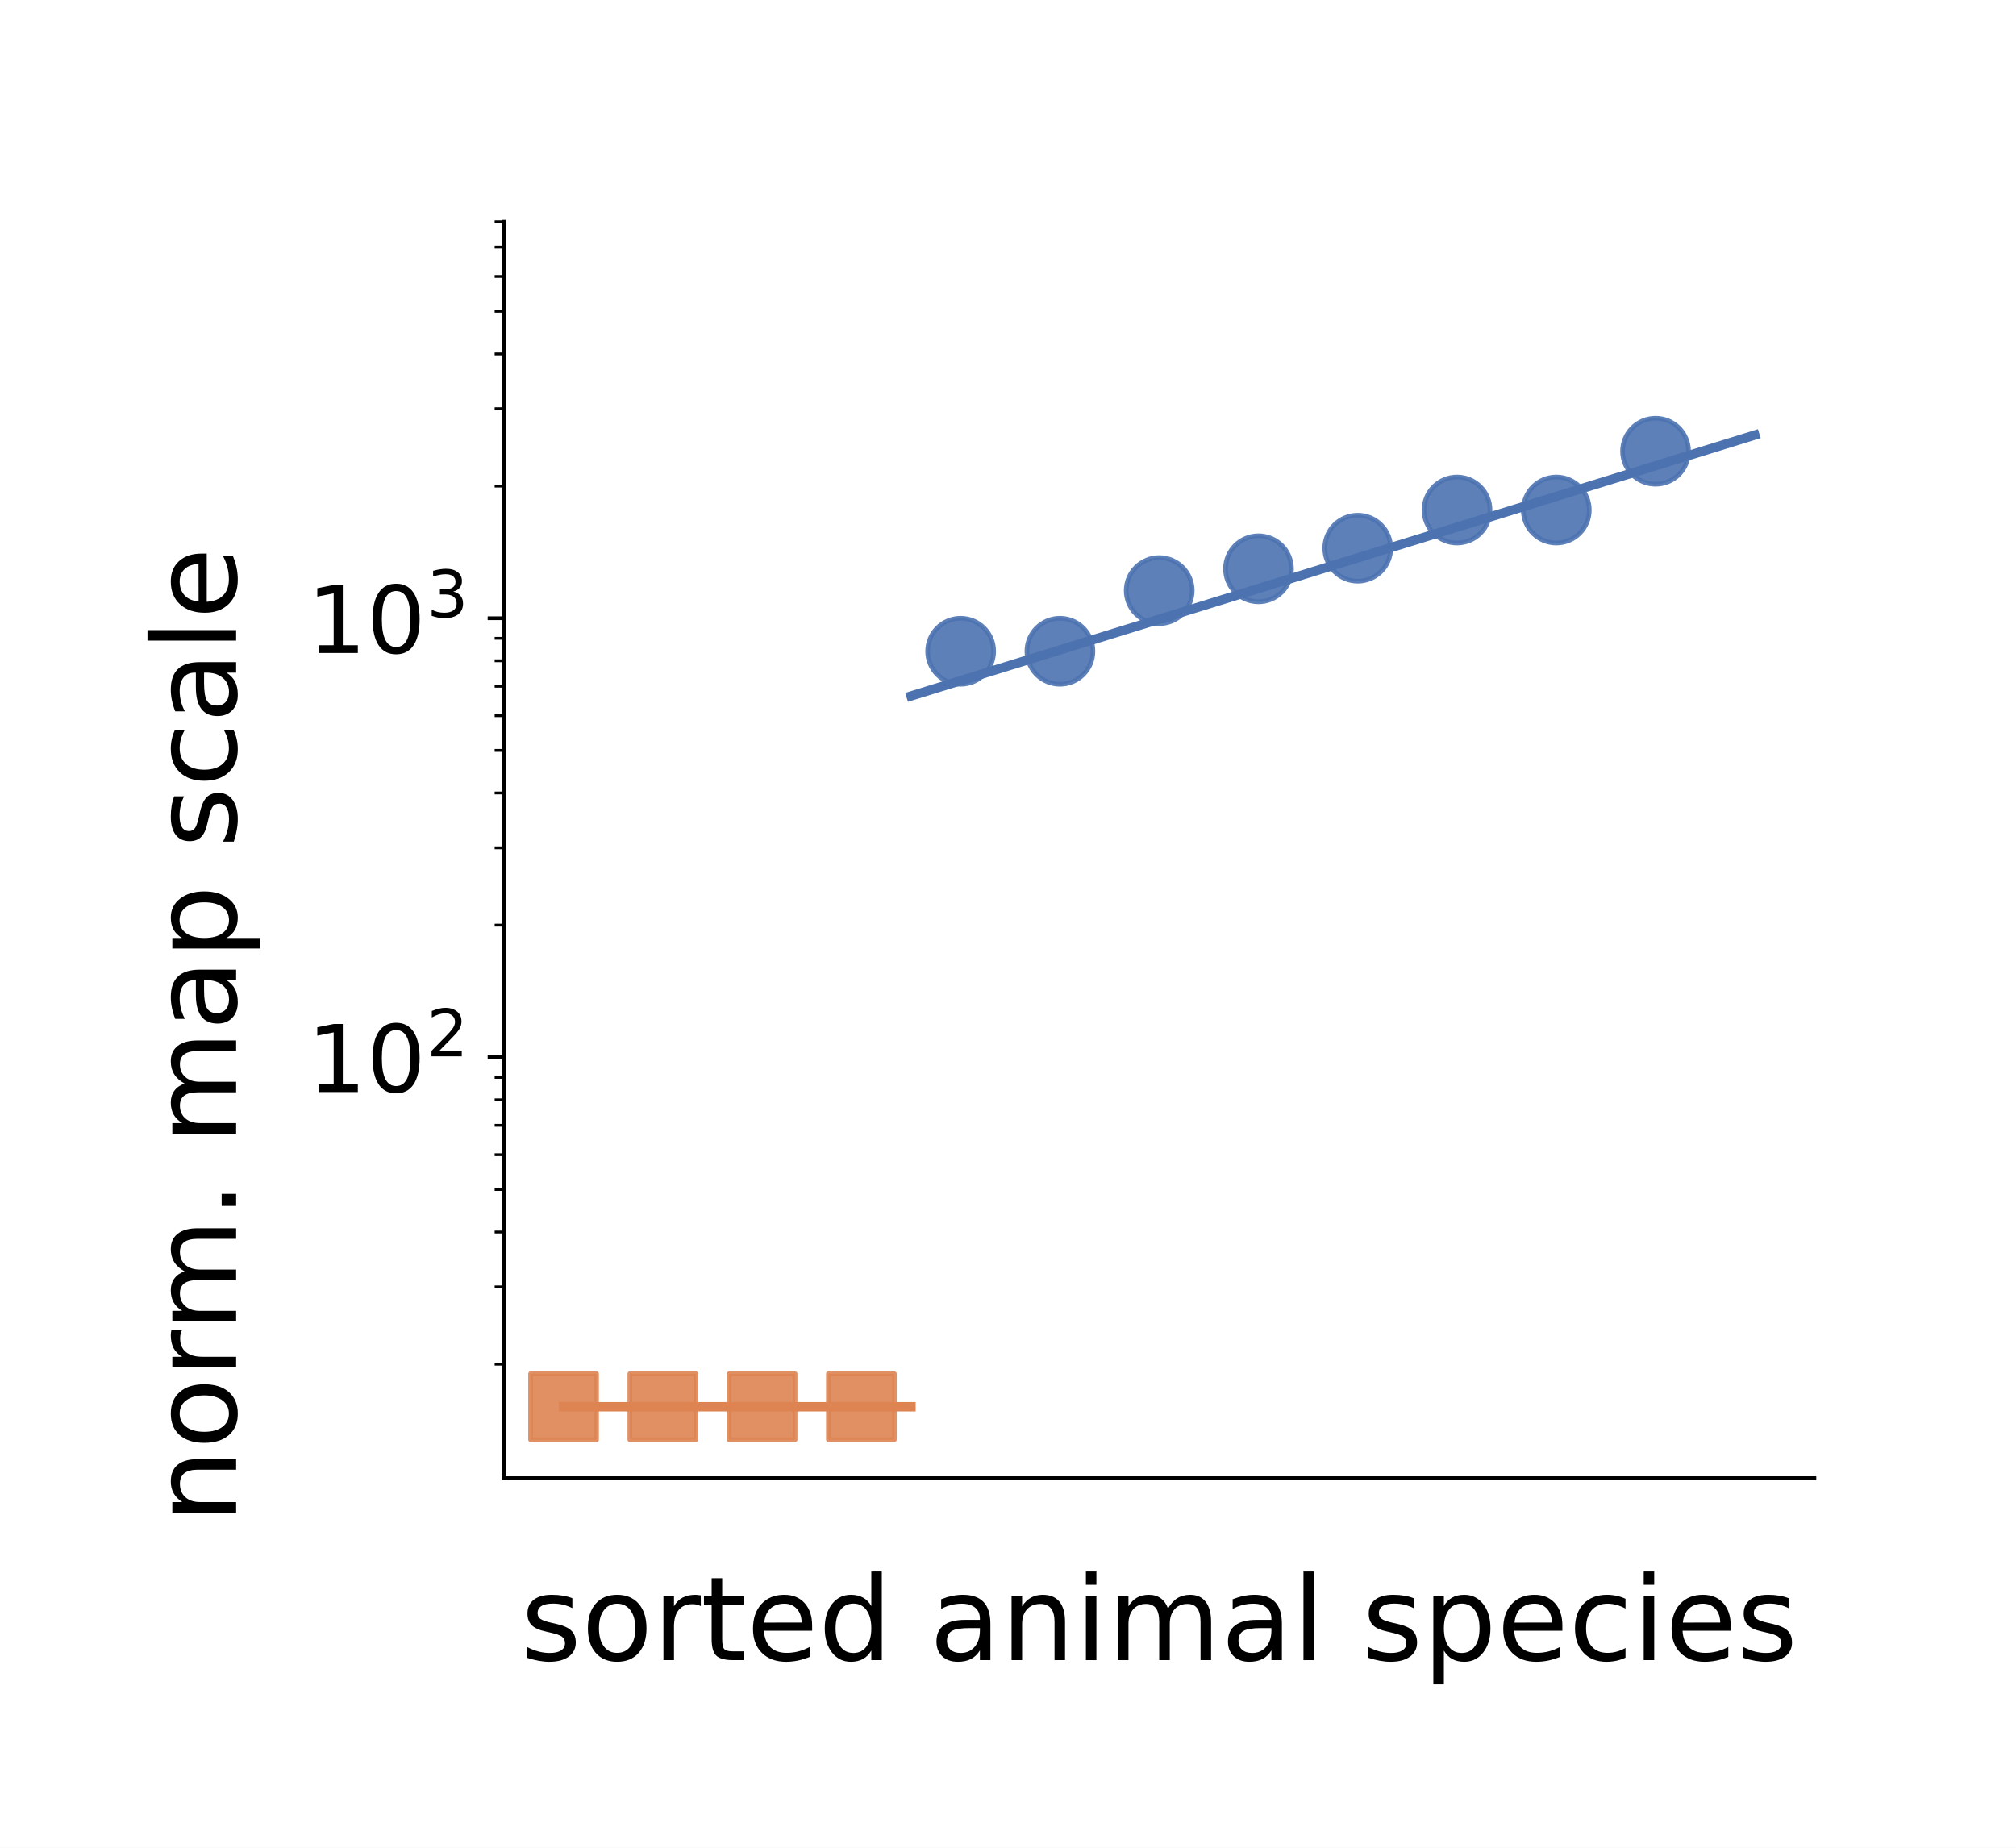
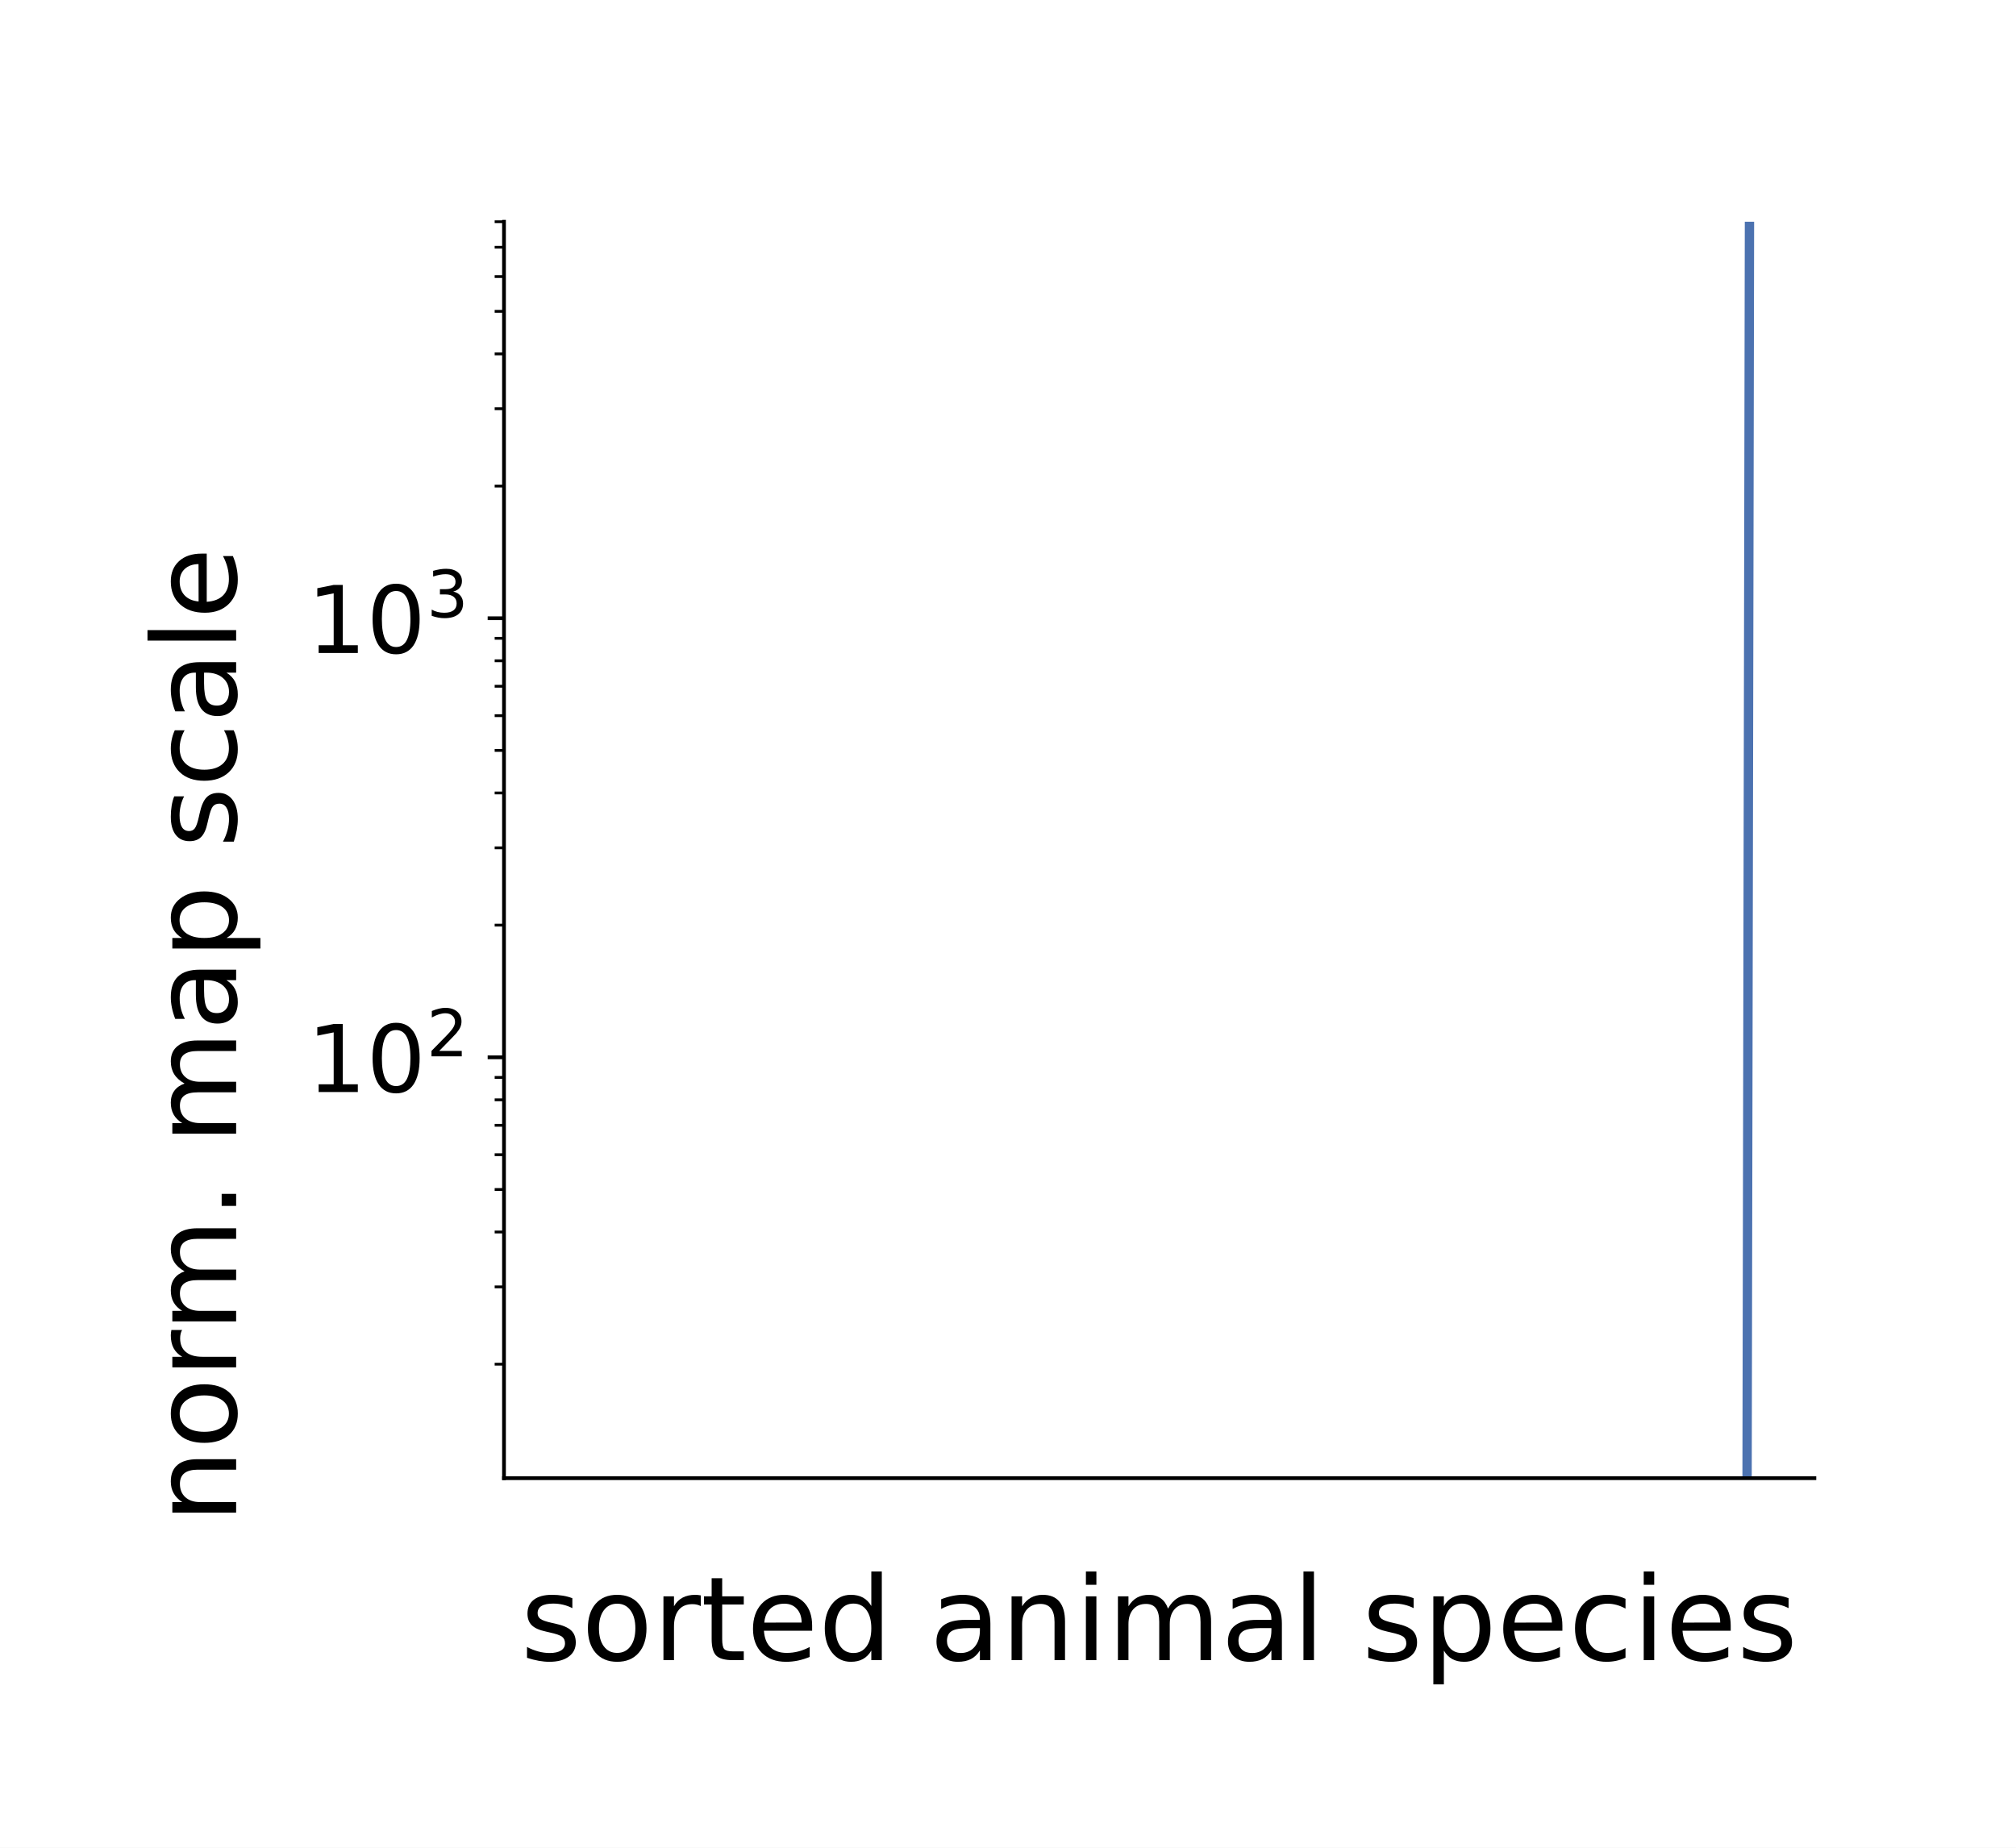
<svg xmlns="http://www.w3.org/2000/svg" xmlns:xlink="http://www.w3.org/1999/xlink" width="432pt" height="396pt" viewBox="0 0 432 396" version="1.1">
  <defs>
    <style type="text/css">*{stroke-linejoin: round; stroke-linecap: butt}</style>
  </defs>
  <g id="figure_1">
    <g id="patch_1">
      <path d="M 0 396  L 432 396  L 432 0  L 0 0  z " style="fill: #ffffff" />
    </g>
    <g id="axes_1">
      <g id="patch_2">
        <path d="M 108 316.8  L 388.8 316.8  L 388.8 47.52  L 108 47.52  z " style="fill: #ffffff" />
      </g>
      <g id="PathCollection_1">
        <defs>
-           <path id="m43fcb36625" d="M -7.071 7.071  L 7.071 7.071  L 7.071 -7.071  L -7.071 -7.071  z " style="stroke: #dd8452; stroke-opacity: 0.9" />
+           <path id="m45806ccb69" d="M -7.071 7.071  L 7.071 7.071  L 7.071 -7.071  L -7.071 -7.071  z " style="stroke: #dd8452; stroke-opacity: 0.9" />
        </defs>
-         <g clip-path="url(#p2b73e5ee69)">
-           <use xlink:href="#m43fcb36625" x="120.764" y="301.488" style="fill: #dd8452; fill-opacity: 0.9; stroke: #dd8452; stroke-opacity: 0.9" />
-           <use xlink:href="#m43fcb36625" x="142.036" y="301.488" style="fill: #dd8452; fill-opacity: 0.9; stroke: #dd8452; stroke-opacity: 0.9" />
-           <use xlink:href="#m43fcb36625" x="163.309" y="301.488" style="fill: #dd8452; fill-opacity: 0.9; stroke: #dd8452; stroke-opacity: 0.9" />
-           <use xlink:href="#m43fcb36625" x="184.582" y="301.488" style="fill: #dd8452; fill-opacity: 0.9; stroke: #dd8452; stroke-opacity: 0.9" />
-         </g>
+         <g clip-path="url(#pe9f1c11fa2)" />
      </g>
      <g id="PathCollection_2">
        <defs>
-           <path id="md1c7e2f0b6" d="M 0 7.071  C 1.875 7.071 3.674 6.326 5 5  C 6.326 3.674 7.071 1.875 7.071 0  C 7.071 -1.875 6.326 -3.674 5 -5  C 3.674 -6.326 1.875 -7.071 0 -7.071  C -1.875 -7.071 -3.674 -6.326 -5 -5  C -6.326 -3.674 -7.071 -1.875 -7.071 0  C -7.071 1.875 -6.326 3.674 -5 5  C -3.674 6.326 -1.875 7.071 0 7.071  z " style="stroke: #4c72b0; stroke-opacity: 0.9" />
+           <path id="ma67cebe594" d="M 0 7.071  C 1.875 7.071 3.674 6.326 5 5  C 6.326 3.674 7.071 1.875 7.071 0  C 7.071 -1.875 6.326 -3.674 5 -5  C 3.674 -6.326 1.875 -7.071 0 -7.071  C -1.875 -7.071 -3.674 -6.326 -5 -5  C -6.326 -3.674 -7.071 -1.875 -7.071 0  C -7.071 1.875 -6.326 3.674 -5 5  C -3.674 6.326 -1.875 7.071 0 7.071  z " style="stroke: #4c72b0; stroke-opacity: 0.9" />
        </defs>
-         <g clip-path="url(#p2b73e5ee69)">
-           <use xlink:href="#md1c7e2f0b6" x="205.855" y="139.576" style="fill: #4c72b0; fill-opacity: 0.9; stroke: #4c72b0; stroke-opacity: 0.9" />
-           <use xlink:href="#md1c7e2f0b6" x="227.127" y="139.576" style="fill: #4c72b0; fill-opacity: 0.9; stroke: #4c72b0; stroke-opacity: 0.9" />
-           <use xlink:href="#md1c7e2f0b6" x="248.4" y="126.575" style="fill: #4c72b0; fill-opacity: 0.9; stroke: #4c72b0; stroke-opacity: 0.9" />
-           <use xlink:href="#md1c7e2f0b6" x="269.673" y="121.903" style="fill: #4c72b0; fill-opacity: 0.9; stroke: #4c72b0; stroke-opacity: 0.9" />
-           <use xlink:href="#md1c7e2f0b6" x="290.945" y="117.484" style="fill: #4c72b0; fill-opacity: 0.9; stroke: #4c72b0; stroke-opacity: 0.9" />
-           <use xlink:href="#md1c7e2f0b6" x="312.218" y="109.304" style="fill: #4c72b0; fill-opacity: 0.9; stroke: #4c72b0; stroke-opacity: 0.9" />
-           <use xlink:href="#md1c7e2f0b6" x="333.491" y="109.304" style="fill: #4c72b0; fill-opacity: 0.9; stroke: #4c72b0; stroke-opacity: 0.9" />
-           <use xlink:href="#md1c7e2f0b6" x="354.764" y="96.705" style="fill: #4c72b0; fill-opacity: 0.9; stroke: #4c72b0; stroke-opacity: 0.9" />
-         </g>
+         <g clip-path="url(#pe9f1c11fa2)" />
      </g>
      <g id="matplotlib.axis_1">
        <g id="text_1">
          <g transform="translate(111.5777 355.7961) scale(0.25 -0.25)">
            <defs>
              <path id="DejaVuSans-73" d="M 2834 3397  L 2834 2853  Q 2591 2978 2328 3040  Q 2066 3103 1784 3103  Q 1356 3103 1142 2972  Q 928 2841 928 2578  Q 928 2378 1081 2264  Q 1234 2150 1697 2047  L 1894 2003  Q 2506 1872 2764 1633  Q 3022 1394 3022 966  Q 3022 478 2636 193  Q 2250 -91 1575 -91  Q 1294 -91 989 -36  Q 684 19 347 128  L 347 722  Q 666 556 975 473  Q 1284 391 1588 391  Q 1994 391 2212 530  Q 2431 669 2431 922  Q 2431 1156 2273 1281  Q 2116 1406 1581 1522  L 1381 1569  Q 847 1681 609 1914  Q 372 2147 372 2553  Q 372 3047 722 3315  Q 1072 3584 1716 3584  Q 2034 3584 2315 3537  Q 2597 3491 2834 3397  z " transform="scale(0.015625)" />
              <path id="DejaVuSans-6f" d="M 1959 3097  Q 1497 3097 1228 2736  Q 959 2375 959 1747  Q 959 1119 1226 758  Q 1494 397 1959 397  Q 2419 397 2687 759  Q 2956 1122 2956 1747  Q 2956 2369 2687 2733  Q 2419 3097 1959 3097  z M 1959 3584  Q 2709 3584 3137 3096  Q 3566 2609 3566 1747  Q 3566 888 3137 398  Q 2709 -91 1959 -91  Q 1206 -91 779 398  Q 353 888 353 1747  Q 353 2609 779 3096  Q 1206 3584 1959 3584  z " transform="scale(0.015625)" />
              <path id="DejaVuSans-72" d="M 2631 2963  Q 2534 3019 2420 3045  Q 2306 3072 2169 3072  Q 1681 3072 1420 2755  Q 1159 2438 1159 1844  L 1159 0  L 581 0  L 581 3500  L 1159 3500  L 1159 2956  Q 1341 3275 1631 3429  Q 1922 3584 2338 3584  Q 2397 3584 2469 3576  Q 2541 3569 2628 3553  L 2631 2963  z " transform="scale(0.015625)" />
              <path id="DejaVuSans-74" d="M 1172 4494  L 1172 3500  L 2356 3500  L 2356 3053  L 1172 3053  L 1172 1153  Q 1172 725 1289 603  Q 1406 481 1766 481  L 2356 481  L 2356 0  L 1766 0  Q 1100 0 847 248  Q 594 497 594 1153  L 594 3053  L 172 3053  L 172 3500  L 594 3500  L 594 4494  L 1172 4494  z " transform="scale(0.015625)" />
              <path id="DejaVuSans-65" d="M 3597 1894  L 3597 1613  L 953 1613  Q 991 1019 1311 708  Q 1631 397 2203 397  Q 2534 397 2845 478  Q 3156 559 3463 722  L 3463 178  Q 3153 47 2828 -22  Q 2503 -91 2169 -91  Q 1331 -91 842 396  Q 353 884 353 1716  Q 353 2575 817 3079  Q 1281 3584 2069 3584  Q 2775 3584 3186 3129  Q 3597 2675 3597 1894  z M 3022 2063  Q 3016 2534 2758 2815  Q 2500 3097 2075 3097  Q 1594 3097 1305 2825  Q 1016 2553 972 2059  L 3022 2063  z " transform="scale(0.015625)" />
              <path id="DejaVuSans-64" d="M 2906 2969  L 2906 4863  L 3481 4863  L 3481 0  L 2906 0  L 2906 525  Q 2725 213 2448 61  Q 2172 -91 1784 -91  Q 1150 -91 751 415  Q 353 922 353 1747  Q 353 2572 751 3078  Q 1150 3584 1784 3584  Q 2172 3584 2448 3432  Q 2725 3281 2906 2969  z M 947 1747  Q 947 1113 1208 752  Q 1469 391 1925 391  Q 2381 391 2643 752  Q 2906 1113 2906 1747  Q 2906 2381 2643 2742  Q 2381 3103 1925 3103  Q 1469 3103 1208 2742  Q 947 2381 947 1747  z " transform="scale(0.015625)" />
              <path id="DejaVuSans-20" transform="scale(0.015625)" />
              <path id="DejaVuSans-61" d="M 2194 1759  Q 1497 1759 1228 1600  Q 959 1441 959 1056  Q 959 750 1161 570  Q 1363 391 1709 391  Q 2188 391 2477 730  Q 2766 1069 2766 1631  L 2766 1759  L 2194 1759  z M 3341 1997  L 3341 0  L 2766 0  L 2766 531  Q 2569 213 2275 61  Q 1981 -91 1556 -91  Q 1019 -91 701 211  Q 384 513 384 1019  Q 384 1609 779 1909  Q 1175 2209 1959 2209  L 2766 2209  L 2766 2266  Q 2766 2663 2505 2880  Q 2244 3097 1772 3097  Q 1472 3097 1187 3025  Q 903 2953 641 2809  L 641 3341  Q 956 3463 1253 3523  Q 1550 3584 1831 3584  Q 2591 3584 2966 3190  Q 3341 2797 3341 1997  z " transform="scale(0.015625)" />
              <path id="DejaVuSans-6e" d="M 3513 2113  L 3513 0  L 2938 0  L 2938 2094  Q 2938 2591 2744 2837  Q 2550 3084 2163 3084  Q 1697 3084 1428 2787  Q 1159 2491 1159 1978  L 1159 0  L 581 0  L 581 3500  L 1159 3500  L 1159 2956  Q 1366 3272 1645 3428  Q 1925 3584 2291 3584  Q 2894 3584 3203 3211  Q 3513 2838 3513 2113  z " transform="scale(0.015625)" />
              <path id="DejaVuSans-69" d="M 603 3500  L 1178 3500  L 1178 0  L 603 0  L 603 3500  z M 603 4863  L 1178 4863  L 1178 4134  L 603 4134  L 603 4863  z " transform="scale(0.015625)" />
              <path id="DejaVuSans-6d" d="M 3328 2828  Q 3544 3216 3844 3400  Q 4144 3584 4550 3584  Q 5097 3584 5394 3201  Q 5691 2819 5691 2113  L 5691 0  L 5113 0  L 5113 2094  Q 5113 2597 4934 2840  Q 4756 3084 4391 3084  Q 3944 3084 3684 2787  Q 3425 2491 3425 1978  L 3425 0  L 2847 0  L 2847 2094  Q 2847 2600 2669 2842  Q 2491 3084 2119 3084  Q 1678 3084 1418 2786  Q 1159 2488 1159 1978  L 1159 0  L 581 0  L 581 3500  L 1159 3500  L 1159 2956  Q 1356 3278 1631 3431  Q 1906 3584 2284 3584  Q 2666 3584 2933 3390  Q 3200 3197 3328 2828  z " transform="scale(0.015625)" />
              <path id="DejaVuSans-6c" d="M 603 4863  L 1178 4863  L 1178 0  L 603 0  L 603 4863  z " transform="scale(0.015625)" />
              <path id="DejaVuSans-70" d="M 1159 525  L 1159 -1331  L 581 -1331  L 581 3500  L 1159 3500  L 1159 2969  Q 1341 3281 1617 3432  Q 1894 3584 2278 3584  Q 2916 3584 3314 3078  Q 3713 2572 3713 1747  Q 3713 922 3314 415  Q 2916 -91 2278 -91  Q 1894 -91 1617 61  Q 1341 213 1159 525  z M 3116 1747  Q 3116 2381 2855 2742  Q 2594 3103 2138 3103  Q 1681 3103 1420 2742  Q 1159 2381 1159 1747  Q 1159 1113 1420 752  Q 1681 391 2138 391  Q 2594 391 2855 752  Q 3116 1113 3116 1747  z " transform="scale(0.015625)" />
              <path id="DejaVuSans-63" d="M 3122 3366  L 3122 2828  Q 2878 2963 2633 3030  Q 2388 3097 2138 3097  Q 1578 3097 1268 2742  Q 959 2388 959 1747  Q 959 1106 1268 751  Q 1578 397 2138 397  Q 2388 397 2633 464  Q 2878 531 3122 666  L 3122 134  Q 2881 22 2623 -34  Q 2366 -91 2075 -91  Q 1284 -91 818 406  Q 353 903 353 1747  Q 353 2603 823 3093  Q 1294 3584 2113 3584  Q 2378 3584 2631 3529  Q 2884 3475 3122 3366  z " transform="scale(0.015625)" />
            </defs>
            <use xlink:href="#DejaVuSans-73" />
-             <use xlink:href="#DejaVuSans-6f" x="52.1" />
-             <use xlink:href="#DejaVuSans-72" x="113.281" />
-             <use xlink:href="#DejaVuSans-74" x="154.395" />
-             <use xlink:href="#DejaVuSans-65" x="193.604" />
-             <use xlink:href="#DejaVuSans-64" x="255.127" />
-             <use xlink:href="#DejaVuSans-20" x="318.604" />
-             <use xlink:href="#DejaVuSans-61" x="350.391" />
-             <use xlink:href="#DejaVuSans-6e" x="411.67" />
-             <use xlink:href="#DejaVuSans-69" x="475.049" />
-             <use xlink:href="#DejaVuSans-6d" x="502.832" />
-             <use xlink:href="#DejaVuSans-61" x="600.244" />
-             <use xlink:href="#DejaVuSans-6c" x="661.523" />
-             <use xlink:href="#DejaVuSans-20" x="689.307" />
-             <use xlink:href="#DejaVuSans-73" x="721.094" />
-             <use xlink:href="#DejaVuSans-70" x="773.193" />
-             <use xlink:href="#DejaVuSans-65" x="836.67" />
-             <use xlink:href="#DejaVuSans-63" x="898.193" />
-             <use xlink:href="#DejaVuSans-69" x="953.174" />
-             <use xlink:href="#DejaVuSans-65" x="980.957" />
-             <use xlink:href="#DejaVuSans-73" x="1042.48" />
+             <use xlink:href="#DejaVuSans-6f" transform="translate(52.09961 0)" />
+             <use xlink:href="#DejaVuSans-72" transform="translate(113.2812 0)" />
+             <use xlink:href="#DejaVuSans-74" transform="translate(154.3945 0)" />
+             <use xlink:href="#DejaVuSans-65" transform="translate(193.6035 0)" />
+             <use xlink:href="#DejaVuSans-64" transform="translate(255.127 0)" />
+             <use xlink:href="#DejaVuSans-20" transform="translate(318.6035 0)" />
+             <use xlink:href="#DejaVuSans-61" transform="translate(350.3906 0)" />
+             <use xlink:href="#DejaVuSans-6e" transform="translate(411.6699 0)" />
+             <use xlink:href="#DejaVuSans-69" transform="translate(475.0488 0)" />
+             <use xlink:href="#DejaVuSans-6d" transform="translate(502.832 0)" />
+             <use xlink:href="#DejaVuSans-61" transform="translate(600.2441 0)" />
+             <use xlink:href="#DejaVuSans-6c" transform="translate(661.5234 0)" />
+             <use xlink:href="#DejaVuSans-20" transform="translate(689.3066 0)" />
+             <use xlink:href="#DejaVuSans-73" transform="translate(721.0938 0)" />
+             <use xlink:href="#DejaVuSans-70" transform="translate(773.1934 0)" />
+             <use xlink:href="#DejaVuSans-65" transform="translate(836.6699 0)" />
+             <use xlink:href="#DejaVuSans-63" transform="translate(898.1934 0)" />
+             <use xlink:href="#DejaVuSans-69" transform="translate(953.1738 0)" />
+             <use xlink:href="#DejaVuSans-65" transform="translate(980.957 0)" />
+             <use xlink:href="#DejaVuSans-73" transform="translate(1042.48 0)" />
          </g>
        </g>
      </g>
      <g id="matplotlib.axis_2">
        <g id="ytick_1">
          <g id="line2d_1">
            <defs>
-               <path id="m0897f83b8a" d="M 0 0  L -3.5 0  " style="stroke: #000000; stroke-width: 0.8" />
+               <path id="m5c770e9511" d="M 0 0  L -3.5 0  " style="stroke: #000000; stroke-width: 0.8" />
            </defs>
            <g>
-               <use xlink:href="#m0897f83b8a" x="108" y="226.597" style="stroke: #000000; stroke-width: 0.8" />
+               <use xlink:href="#m5c770e9511" x="108" y="226.597" style="stroke: #000000; stroke-width: 0.8" />
            </g>
          </g>
          <g id="text_2">
            <g transform="translate(65.8 234.1954) scale(0.2 -0.2)">
              <defs>
                <path id="DejaVuSans-31" d="M 794 531  L 1825 531  L 1825 4091  L 703 3866  L 703 4441  L 1819 4666  L 2450 4666  L 2450 531  L 3481 531  L 3481 0  L 794 0  L 794 531  z " transform="scale(0.015625)" />
                <path id="DejaVuSans-30" d="M 2034 4250  Q 1547 4250 1301 3770  Q 1056 3291 1056 2328  Q 1056 1369 1301 889  Q 1547 409 2034 409  Q 2525 409 2770 889  Q 3016 1369 3016 2328  Q 3016 3291 2770 3770  Q 2525 4250 2034 4250  z M 2034 4750  Q 2819 4750 3233 4129  Q 3647 3509 3647 2328  Q 3647 1150 3233 529  Q 2819 -91 2034 -91  Q 1250 -91 836 529  Q 422 1150 422 2328  Q 422 3509 836 4129  Q 1250 4750 2034 4750  z " transform="scale(0.015625)" />
                <path id="DejaVuSans-32" d="M 1228 531  L 3431 531  L 3431 0  L 469 0  L 469 531  Q 828 903 1448 1529  Q 2069 2156 2228 2338  Q 2531 2678 2651 2914  Q 2772 3150 2772 3378  Q 2772 3750 2511 3984  Q 2250 4219 1831 4219  Q 1534 4219 1204 4116  Q 875 4013 500 3803  L 500 4441  Q 881 4594 1212 4672  Q 1544 4750 1819 4750  Q 2544 4750 2975 4387  Q 3406 4025 3406 3419  Q 3406 3131 3298 2873  Q 3191 2616 2906 2266  Q 2828 2175 2409 1742  Q 1991 1309 1228 531  z " transform="scale(0.015625)" />
              </defs>
              <use xlink:href="#DejaVuSans-31" transform="translate(0 0.765625)" />
              <use xlink:href="#DejaVuSans-30" transform="translate(63.62305 0.765625)" />
              <use xlink:href="#DejaVuSans-32" transform="translate(128.2031 39.04688) scale(0.7)" />
            </g>
          </g>
        </g>
        <g id="ytick_2">
          <g id="line2d_2">
            <g>
-               <use xlink:href="#m0897f83b8a" x="108" y="132.499" style="stroke: #000000; stroke-width: 0.8" />
+               <use xlink:href="#m5c770e9511" x="108" y="132.499" style="stroke: #000000; stroke-width: 0.8" />
            </g>
          </g>
          <g id="text_3">
            <g transform="translate(65.8 140.0974) scale(0.2 -0.2)">
              <defs>
                <path id="DejaVuSans-33" d="M 2597 2516  Q 3050 2419 3304 2112  Q 3559 1806 3559 1356  Q 3559 666 3084 287  Q 2609 -91 1734 -91  Q 1441 -91 1130 -33  Q 819 25 488 141  L 488 750  Q 750 597 1062 519  Q 1375 441 1716 441  Q 2309 441 2620 675  Q 2931 909 2931 1356  Q 2931 1769 2642 2001  Q 2353 2234 1838 2234  L 1294 2234  L 1294 2753  L 1863 2753  Q 2328 2753 2575 2939  Q 2822 3125 2822 3475  Q 2822 3834 2567 4026  Q 2313 4219 1838 4219  Q 1578 4219 1281 4162  Q 984 4106 628 3988  L 628 4550  Q 988 4650 1302 4700  Q 1616 4750 1894 4750  Q 2613 4750 3031 4423  Q 3450 4097 3450 3541  Q 3450 3153 3228 2886  Q 3006 2619 2597 2516  z " transform="scale(0.015625)" />
              </defs>
              <use xlink:href="#DejaVuSans-31" transform="translate(0 0.765625)" />
              <use xlink:href="#DejaVuSans-30" transform="translate(63.62305 0.765625)" />
              <use xlink:href="#DejaVuSans-33" transform="translate(128.2031 39.04688) scale(0.7)" />
            </g>
          </g>
        </g>
        <g id="ytick_3">
          <g id="line2d_3">
            <defs>
-               <path id="m5af06ba38c" d="M 0 0  L -2 0  " style="stroke: #000000; stroke-width: 0.6" />
+               <path id="m3a40b920f5" d="M 0 0  L -2 0  " style="stroke: #000000; stroke-width: 0.6" />
            </defs>
            <g>
-               <use xlink:href="#m5af06ba38c" x="108" y="292.369" style="stroke: #000000; stroke-width: 0.6" />
+               <use xlink:href="#m3a40b920f5" x="108" y="292.369" style="stroke: #000000; stroke-width: 0.6" />
            </g>
          </g>
        </g>
        <g id="ytick_4">
          <g id="line2d_4">
            <g>
-               <use xlink:href="#m5af06ba38c" x="108" y="275.799" style="stroke: #000000; stroke-width: 0.6" />
+               <use xlink:href="#m3a40b920f5" x="108" y="275.799" style="stroke: #000000; stroke-width: 0.6" />
            </g>
          </g>
        </g>
        <g id="ytick_5">
          <g id="line2d_5">
            <g>
-               <use xlink:href="#m5af06ba38c" x="108" y="264.042" style="stroke: #000000; stroke-width: 0.6" />
+               <use xlink:href="#m3a40b920f5" x="108" y="264.042" style="stroke: #000000; stroke-width: 0.6" />
            </g>
          </g>
        </g>
        <g id="ytick_6">
          <g id="line2d_6">
            <g>
-               <use xlink:href="#m5af06ba38c" x="108" y="254.923" style="stroke: #000000; stroke-width: 0.6" />
+               <use xlink:href="#m3a40b920f5" x="108" y="254.923" style="stroke: #000000; stroke-width: 0.6" />
            </g>
          </g>
        </g>
        <g id="ytick_7">
          <g id="line2d_7">
            <g>
-               <use xlink:href="#m5af06ba38c" x="108" y="247.472" style="stroke: #000000; stroke-width: 0.6" />
+               <use xlink:href="#m3a40b920f5" x="108" y="247.472" style="stroke: #000000; stroke-width: 0.6" />
            </g>
          </g>
        </g>
        <g id="ytick_8">
          <g id="line2d_8">
            <g>
-               <use xlink:href="#m5af06ba38c" x="108" y="241.173" style="stroke: #000000; stroke-width: 0.6" />
+               <use xlink:href="#m3a40b920f5" x="108" y="241.173" style="stroke: #000000; stroke-width: 0.6" />
            </g>
          </g>
        </g>
        <g id="ytick_9">
          <g id="line2d_9">
            <g>
-               <use xlink:href="#m5af06ba38c" x="108" y="235.716" style="stroke: #000000; stroke-width: 0.6" />
+               <use xlink:href="#m3a40b920f5" x="108" y="235.716" style="stroke: #000000; stroke-width: 0.6" />
            </g>
          </g>
        </g>
        <g id="ytick_10">
          <g id="line2d_10">
            <g>
-               <use xlink:href="#m5af06ba38c" x="108" y="230.903" style="stroke: #000000; stroke-width: 0.6" />
+               <use xlink:href="#m3a40b920f5" x="108" y="230.903" style="stroke: #000000; stroke-width: 0.6" />
            </g>
          </g>
        </g>
        <g id="ytick_11">
          <g id="line2d_11">
            <g>
-               <use xlink:href="#m5af06ba38c" x="108" y="198.271" style="stroke: #000000; stroke-width: 0.6" />
+               <use xlink:href="#m3a40b920f5" x="108" y="198.271" style="stroke: #000000; stroke-width: 0.6" />
            </g>
          </g>
        </g>
        <g id="ytick_12">
          <g id="line2d_12">
            <g>
-               <use xlink:href="#m5af06ba38c" x="108" y="181.701" style="stroke: #000000; stroke-width: 0.6" />
+               <use xlink:href="#m3a40b920f5" x="108" y="181.701" style="stroke: #000000; stroke-width: 0.6" />
            </g>
          </g>
        </g>
        <g id="ytick_13">
          <g id="line2d_13">
            <g>
-               <use xlink:href="#m5af06ba38c" x="108" y="169.944" style="stroke: #000000; stroke-width: 0.6" />
+               <use xlink:href="#m3a40b920f5" x="108" y="169.944" style="stroke: #000000; stroke-width: 0.6" />
            </g>
          </g>
        </g>
        <g id="ytick_14">
          <g id="line2d_14">
            <g>
-               <use xlink:href="#m5af06ba38c" x="108" y="160.825" style="stroke: #000000; stroke-width: 0.6" />
+               <use xlink:href="#m3a40b920f5" x="108" y="160.825" style="stroke: #000000; stroke-width: 0.6" />
            </g>
          </g>
        </g>
        <g id="ytick_15">
          <g id="line2d_15">
            <g>
-               <use xlink:href="#m5af06ba38c" x="108" y="153.374" style="stroke: #000000; stroke-width: 0.6" />
+               <use xlink:href="#m3a40b920f5" x="108" y="153.374" style="stroke: #000000; stroke-width: 0.6" />
            </g>
          </g>
        </g>
        <g id="ytick_16">
          <g id="line2d_16">
            <g>
-               <use xlink:href="#m5af06ba38c" x="108" y="147.075" style="stroke: #000000; stroke-width: 0.6" />
+               <use xlink:href="#m3a40b920f5" x="108" y="147.075" style="stroke: #000000; stroke-width: 0.6" />
            </g>
          </g>
        </g>
        <g id="ytick_17">
          <g id="line2d_17">
            <g>
-               <use xlink:href="#m5af06ba38c" x="108" y="141.618" style="stroke: #000000; stroke-width: 0.6" />
+               <use xlink:href="#m3a40b920f5" x="108" y="141.618" style="stroke: #000000; stroke-width: 0.6" />
            </g>
          </g>
        </g>
        <g id="ytick_18">
          <g id="line2d_18">
            <g>
-               <use xlink:href="#m5af06ba38c" x="108" y="136.805" style="stroke: #000000; stroke-width: 0.6" />
+               <use xlink:href="#m3a40b920f5" x="108" y="136.805" style="stroke: #000000; stroke-width: 0.6" />
            </g>
          </g>
        </g>
        <g id="ytick_19">
          <g id="line2d_19">
            <g>
-               <use xlink:href="#m5af06ba38c" x="108" y="104.173" style="stroke: #000000; stroke-width: 0.6" />
+               <use xlink:href="#m3a40b920f5" x="108" y="104.173" style="stroke: #000000; stroke-width: 0.6" />
            </g>
          </g>
        </g>
        <g id="ytick_20">
          <g id="line2d_20">
            <g>
-               <use xlink:href="#m5af06ba38c" x="108" y="87.603" style="stroke: #000000; stroke-width: 0.6" />
+               <use xlink:href="#m3a40b920f5" x="108" y="87.603" style="stroke: #000000; stroke-width: 0.6" />
            </g>
          </g>
        </g>
        <g id="ytick_21">
          <g id="line2d_21">
            <g>
-               <use xlink:href="#m5af06ba38c" x="108" y="75.846" style="stroke: #000000; stroke-width: 0.6" />
+               <use xlink:href="#m3a40b920f5" x="108" y="75.846" style="stroke: #000000; stroke-width: 0.6" />
            </g>
          </g>
        </g>
        <g id="ytick_22">
          <g id="line2d_22">
            <g>
-               <use xlink:href="#m5af06ba38c" x="108" y="66.727" style="stroke: #000000; stroke-width: 0.6" />
+               <use xlink:href="#m3a40b920f5" x="108" y="66.727" style="stroke: #000000; stroke-width: 0.6" />
            </g>
          </g>
        </g>
        <g id="ytick_23">
          <g id="line2d_23">
            <g>
-               <use xlink:href="#m5af06ba38c" x="108" y="59.276" style="stroke: #000000; stroke-width: 0.6" />
+               <use xlink:href="#m3a40b920f5" x="108" y="59.276" style="stroke: #000000; stroke-width: 0.6" />
            </g>
          </g>
        </g>
        <g id="ytick_24">
          <g id="line2d_24">
            <g>
-               <use xlink:href="#m5af06ba38c" x="108" y="52.977" style="stroke: #000000; stroke-width: 0.6" />
+               <use xlink:href="#m3a40b920f5" x="108" y="52.977" style="stroke: #000000; stroke-width: 0.6" />
            </g>
          </g>
        </g>
        <g id="ytick_25">
          <g id="line2d_25">
            <g>
-               <use xlink:href="#m5af06ba38c" x="108" y="47.52" style="stroke: #000000; stroke-width: 0.6" />
+               <use xlink:href="#m3a40b920f5" x="108" y="47.52" style="stroke: #000000; stroke-width: 0.6" />
            </g>
          </g>
        </g>
        <g id="text_4">
          <g transform="translate(50.60078 326.451) rotate(-90) scale(0.25 -0.25)">
            <defs>
              <path id="DejaVuSans-2e" d="M 684 794  L 1344 794  L 1344 0  L 684 0  L 684 794  z " transform="scale(0.015625)" />
            </defs>
            <use xlink:href="#DejaVuSans-6e" />
-             <use xlink:href="#DejaVuSans-6f" x="63.379" />
-             <use xlink:href="#DejaVuSans-72" x="124.561" />
-             <use xlink:href="#DejaVuSans-6d" x="163.924" />
-             <use xlink:href="#DejaVuSans-2e" x="261.336" />
-             <use xlink:href="#DejaVuSans-20" x="293.123" />
-             <use xlink:href="#DejaVuSans-6d" x="324.91" />
-             <use xlink:href="#DejaVuSans-61" x="422.322" />
-             <use xlink:href="#DejaVuSans-70" x="483.602" />
-             <use xlink:href="#DejaVuSans-20" x="547.078" />
-             <use xlink:href="#DejaVuSans-73" x="578.865" />
-             <use xlink:href="#DejaVuSans-63" x="630.965" />
-             <use xlink:href="#DejaVuSans-61" x="685.945" />
-             <use xlink:href="#DejaVuSans-6c" x="747.225" />
-             <use xlink:href="#DejaVuSans-65" x="775.008" />
-             <use xlink:href="#DejaVuSans-20" x="836.531" />
-             <use xlink:href="#DejaVuSans-20" x="868.318" />
-             <use xlink:href="#DejaVuSans-20" x="900.105" />
-             <use xlink:href="#DejaVuSans-20" x="931.893" />
-             <use xlink:href="#DejaVuSans-20" x="963.68" />
-             <use xlink:href="#DejaVuSans-20" x="995.467" />
-             <use xlink:href="#DejaVuSans-20" x="1027.254" />
-             <use xlink:href="#DejaVuSans-20" x="1059.041" />
-             <use xlink:href="#DejaVuSans-20" x="1090.828" />
-             <use xlink:href="#DejaVuSans-20" x="1122.615" />
+             <use xlink:href="#DejaVuSans-6f" transform="translate(63.37891 0)" />
+             <use xlink:href="#DejaVuSans-72" transform="translate(124.5605 0)" />
+             <use xlink:href="#DejaVuSans-6d" transform="translate(163.9238 0)" />
+             <use xlink:href="#DejaVuSans-2e" transform="translate(261.3359 0)" />
+             <use xlink:href="#DejaVuSans-20" transform="translate(293.123 0)" />
+             <use xlink:href="#DejaVuSans-6d" transform="translate(324.9102 0)" />
+             <use xlink:href="#DejaVuSans-61" transform="translate(422.3223 0)" />
+             <use xlink:href="#DejaVuSans-70" transform="translate(483.6016 0)" />
+             <use xlink:href="#DejaVuSans-20" transform="translate(547.0781 0)" />
+             <use xlink:href="#DejaVuSans-73" transform="translate(578.8652 0)" />
+             <use xlink:href="#DejaVuSans-63" transform="translate(630.9648 0)" />
+             <use xlink:href="#DejaVuSans-61" transform="translate(685.9453 0)" />
+             <use xlink:href="#DejaVuSans-6c" transform="translate(747.2246 0)" />
+             <use xlink:href="#DejaVuSans-65" transform="translate(775.0078 0)" />
+             <use xlink:href="#DejaVuSans-20" transform="translate(836.5312 0)" />
+             <use xlink:href="#DejaVuSans-20" transform="translate(868.3184 0)" />
+             <use xlink:href="#DejaVuSans-20" transform="translate(900.1055 0)" />
+             <use xlink:href="#DejaVuSans-20" transform="translate(931.8926 0)" />
+             <use xlink:href="#DejaVuSans-20" transform="translate(963.6797 0)" />
+             <use xlink:href="#DejaVuSans-20" transform="translate(995.4668 0)" />
+             <use xlink:href="#DejaVuSans-20" transform="translate(1027.254 0)" />
+             <use xlink:href="#DejaVuSans-20" transform="translate(1059.041 0)" />
+             <use xlink:href="#DejaVuSans-20" transform="translate(1090.828 0)" />
+             <use xlink:href="#DejaVuSans-20" transform="translate(1122.615 0)" />
          </g>
        </g>
      </g>
      <g id="line2d_26">
-         <path d="M 120.764 301.488  L 195.218 301.488  " clip-path="url(#p2b73e5ee69)" style="fill: none; stroke: #dd8452; stroke-width: 2; stroke-linecap: square" />
+         <path clip-path="url(#pe9f1c11fa2)" style="fill: none; stroke: #dd8452; stroke-width: 2; stroke-linecap: square" />
      </g>
      <g id="line2d_27">
-         <path d="M 195.218 149.16  L 376.036 93.233  " clip-path="url(#p2b73e5ee69)" style="fill: none; stroke: #4c72b0; stroke-width: 2; stroke-linecap: square" />
+         <path d="M 374.221 397  L 374.978 -1  " clip-path="url(#pe9f1c11fa2)" style="fill: none; stroke: #4c72b0; stroke-width: 2; stroke-linecap: square" />
      </g>
      <g id="patch_3">
        <path d="M 108 316.8  L 108 47.52  " style="fill: none; stroke: #000000; stroke-width: 0.8; stroke-linejoin: miter; stroke-linecap: square" />
      </g>
      <g id="patch_4">
        <path d="M 108 316.8  L 388.8 316.8  " style="fill: none; stroke: #000000; stroke-width: 0.8; stroke-linejoin: miter; stroke-linecap: square" />
      </g>
    </g>
  </g>
  <defs>
-     <clipPath id="p2b73e5ee69">
+     <clipPath id="pe9f1c11fa2">
      <rect x="108" y="47.52" width="280.8" height="269.28" />
    </clipPath>
  </defs>
</svg>
